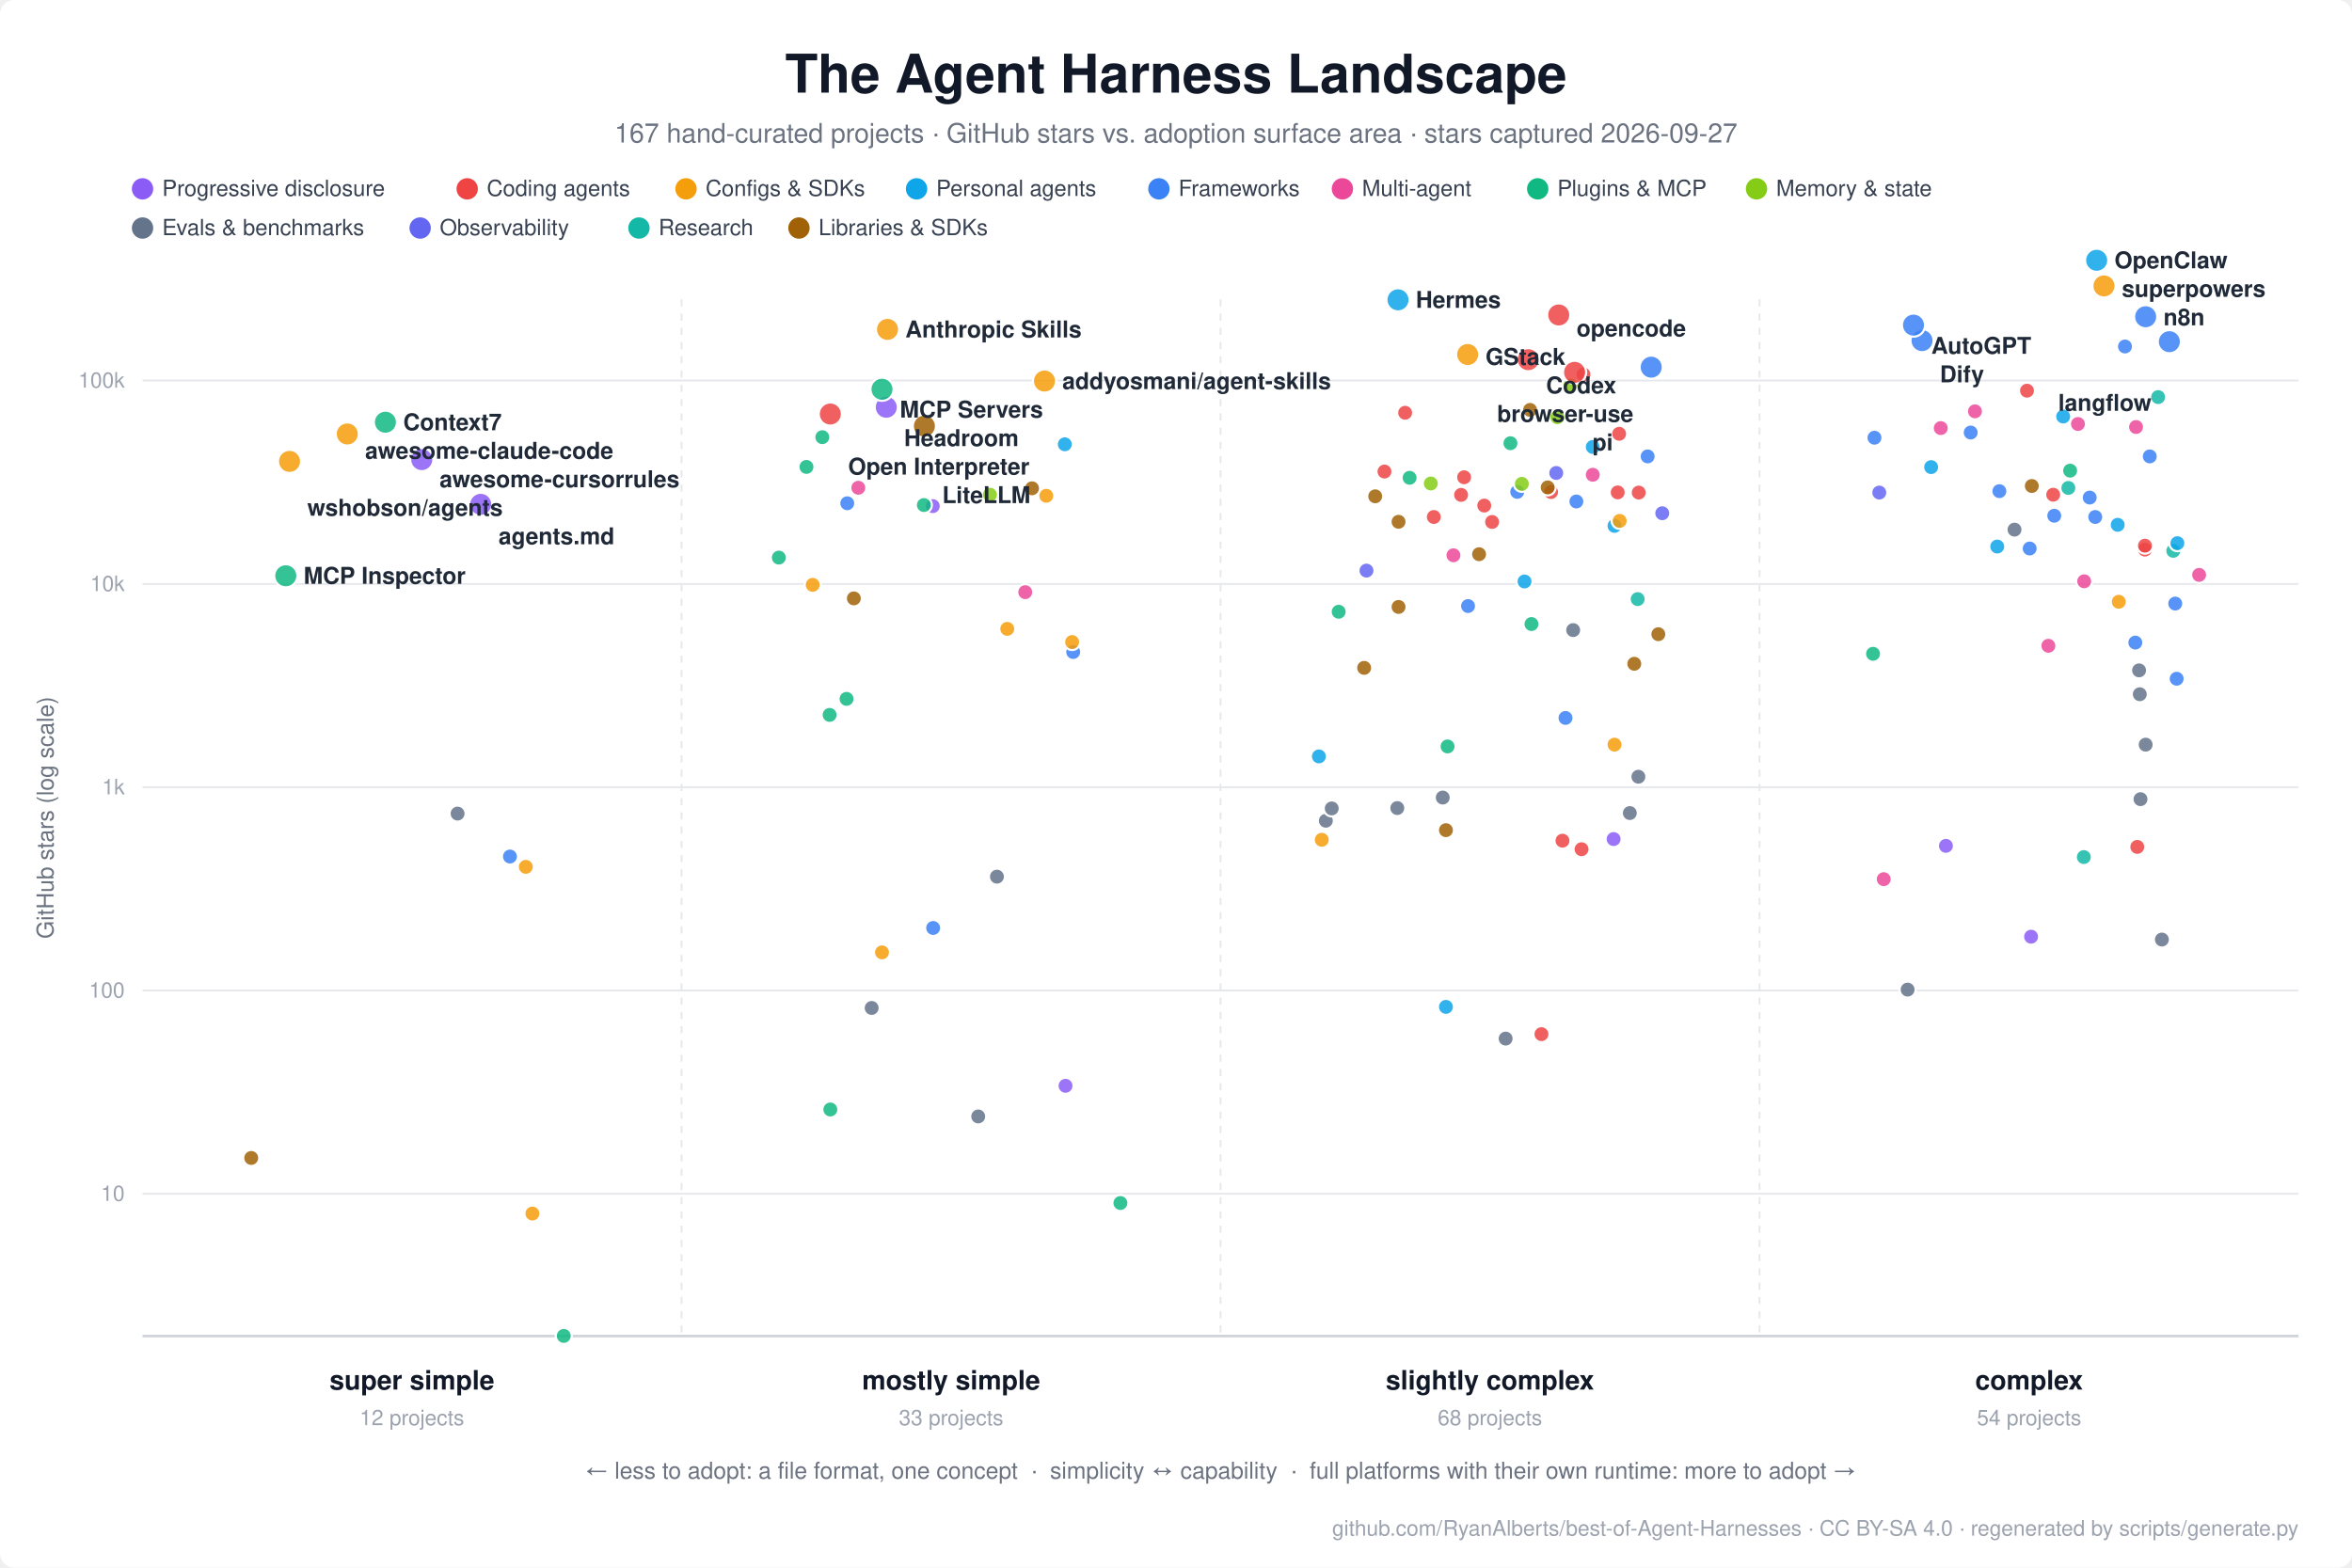
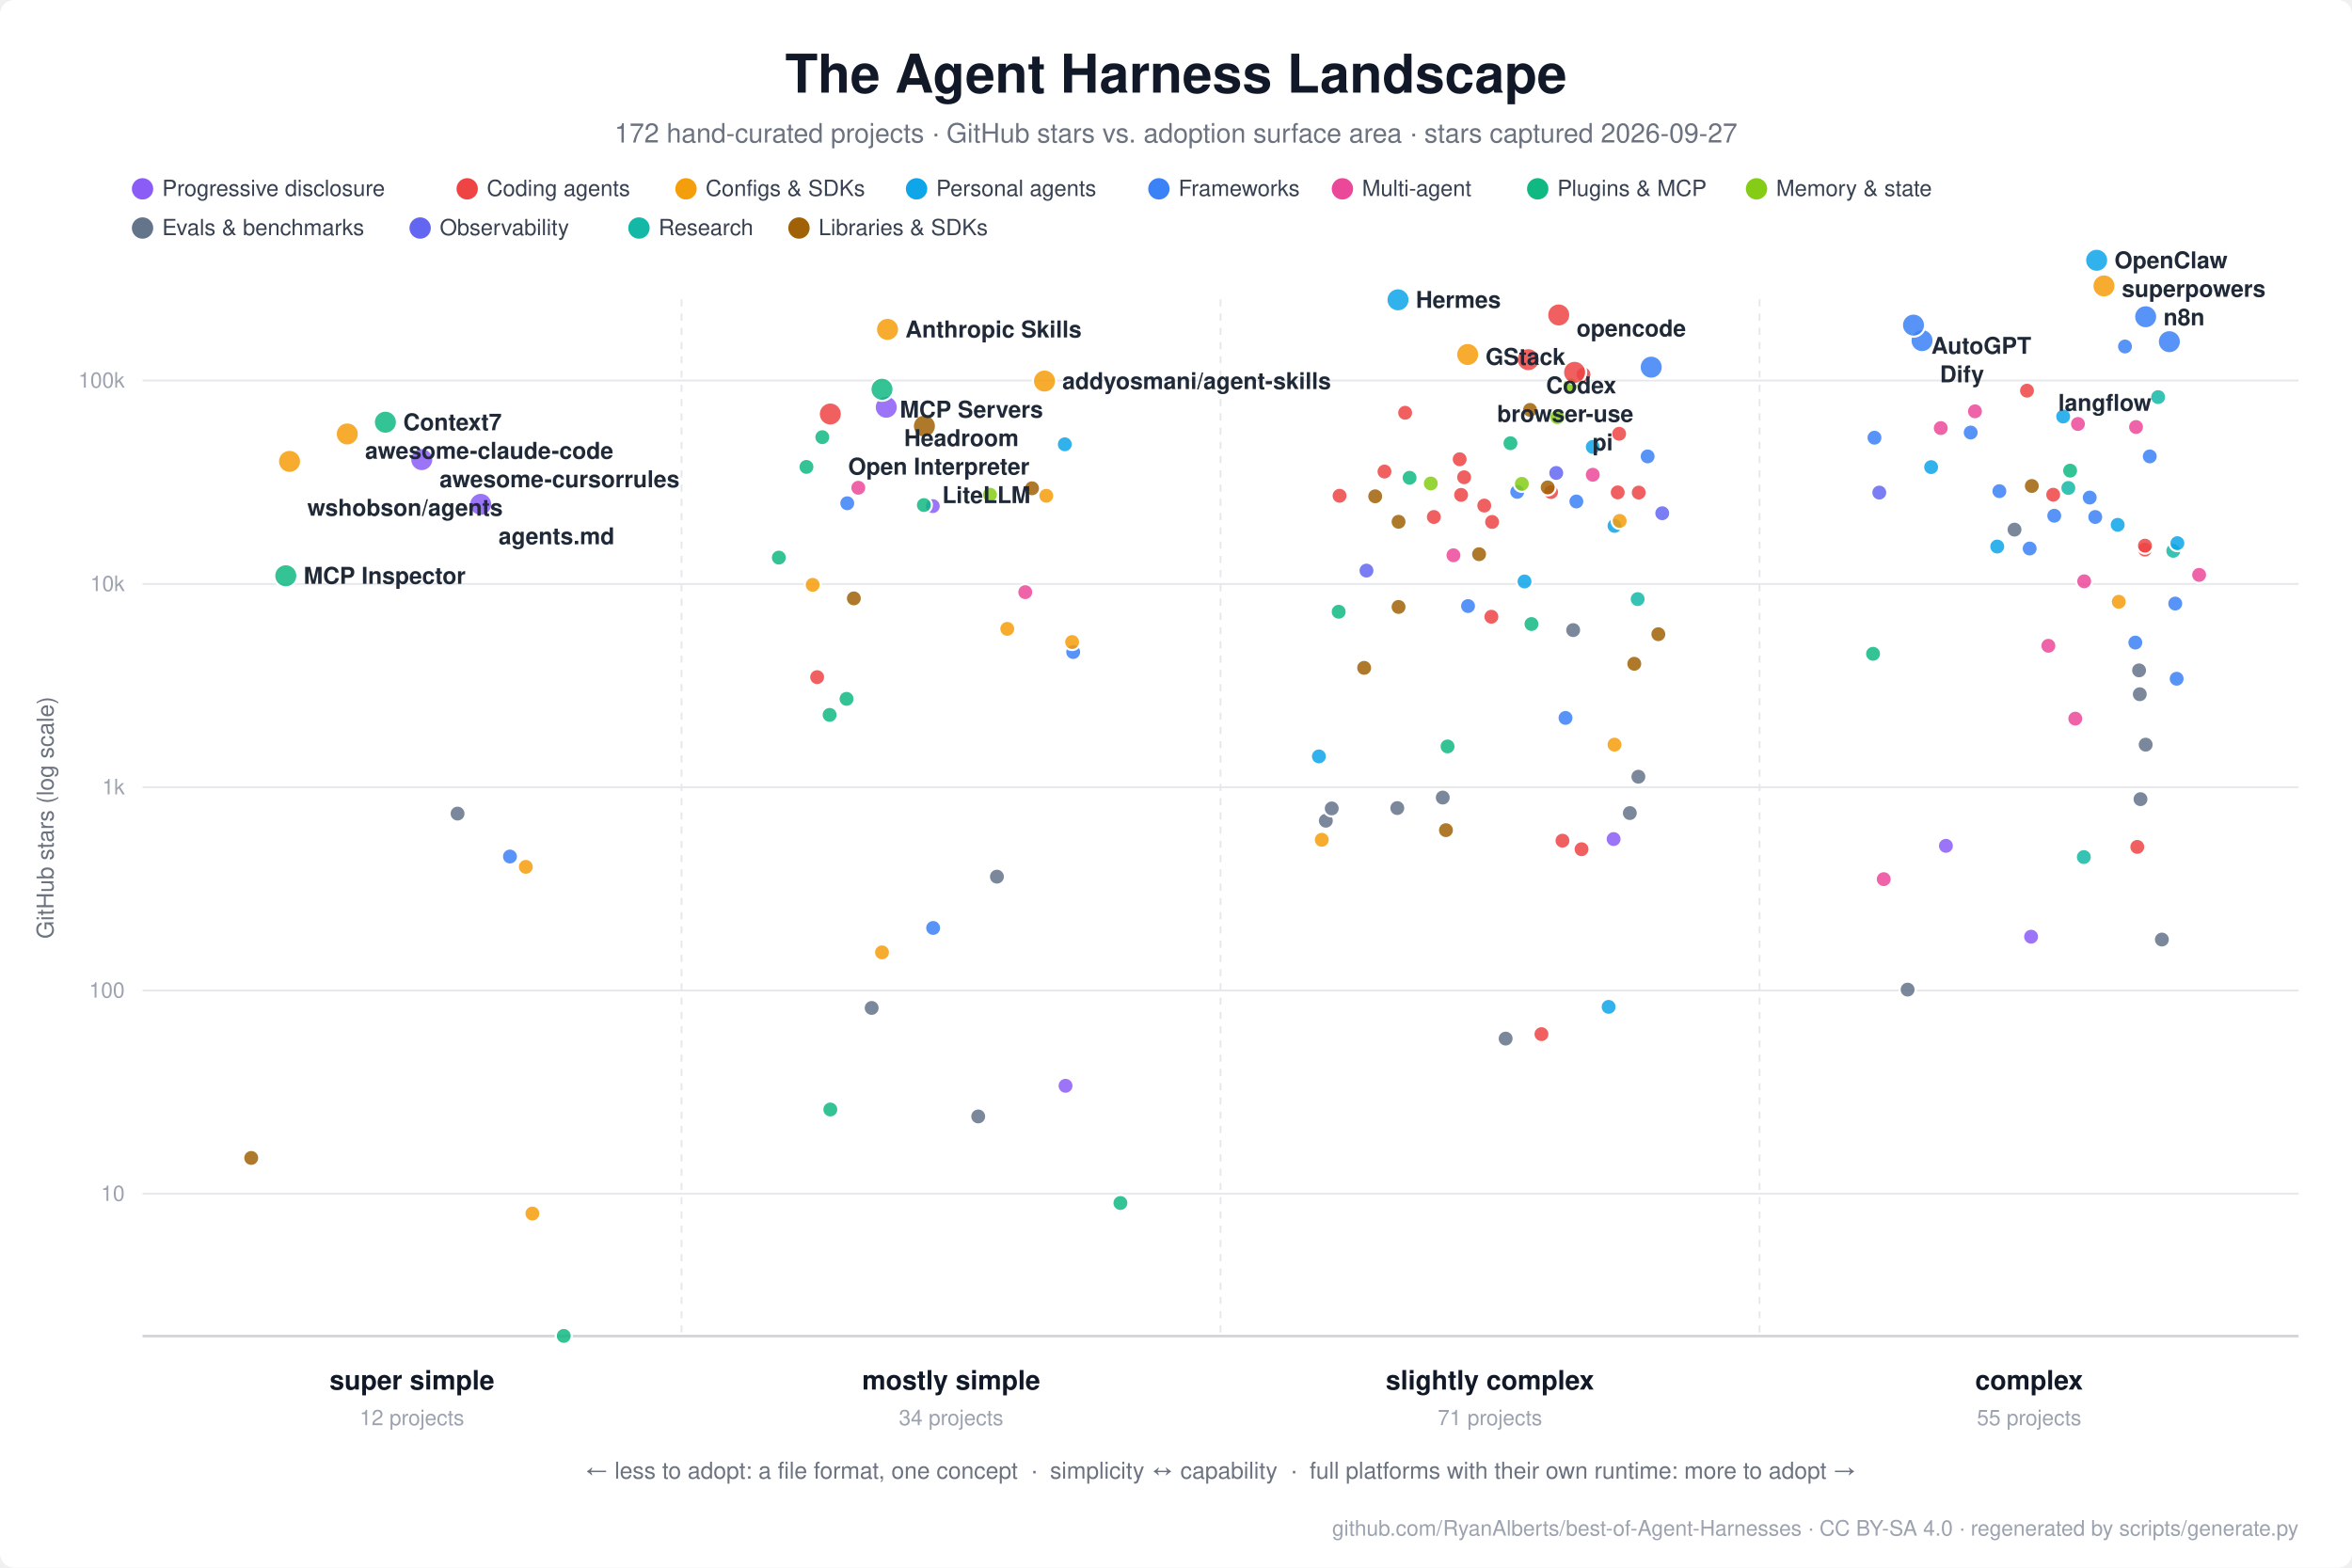
<svg xmlns="http://www.w3.org/2000/svg" viewBox="0 0 1320 880" font-family="-apple-system, 'Segoe UI', Helvetica, Arial, sans-serif">
  <rect width="1320" height="880" fill="#ffffff" rx="8" />
  <text x="660.0" y="52" text-anchor="middle" font-size="30" font-weight="700" fill="#111827">The Agent Harness Landscape</text>
-   <text x="660.0" y="80" text-anchor="middle" font-size="15" fill="#6b7280">167 hand-curated projects · GitHub stars vs. adoption surface area · stars captured 2026-09-27</text>
+   <text x="660.0" y="80" text-anchor="middle" font-size="15" fill="#6b7280">172 hand-curated projects · GitHub stars vs. adoption surface area · stars captured 2026-09-27</text>
  <circle cx="80" cy="106" r="6" fill="#8b5cf6" />
  <text x="91" y="110" font-size="12.5" fill="#374151">Progressive disclosure</text>
  <circle cx="262.2" cy="106" r="6" fill="#ef4444" />
  <text x="273.2" y="110" font-size="12.5" fill="#374151">Coding agents</text>
  <circle cx="385.0" cy="106" r="6" fill="#f59e0b" />
  <text x="396.0" y="110" font-size="12.5" fill="#374151">Configs &amp; SDKs</text>
  <circle cx="514.4" cy="106" r="6" fill="#0ea5e9" />
  <text x="525.4" y="110" font-size="12.5" fill="#374151">Personal agents</text>
  <circle cx="650.4" cy="106" r="6" fill="#3b82f6" />
  <text x="661.4" y="110" font-size="12.5" fill="#374151">Frameworks</text>
  <circle cx="753.4" cy="106" r="6" fill="#ec4899" />
  <text x="764.4" y="110" font-size="12.5" fill="#374151">Multi-agent</text>
  <circle cx="863.0" cy="106" r="6" fill="#10b981" />
  <text x="874.0" y="110" font-size="12.5" fill="#374151">Plugins &amp; MCP</text>
  <circle cx="985.8" cy="106" r="6" fill="#84cc16" />
  <text x="996.8" y="110" font-size="12.5" fill="#374151">Memory &amp; state</text>
  <circle cx="80" cy="128" r="6" fill="#64748b" />
  <text x="91" y="132" font-size="12.5" fill="#374151">Evals &amp; benchmarks</text>
  <circle cx="235.8" cy="128" r="6" fill="#6366f1" />
  <text x="246.8" y="132" font-size="12.5" fill="#374151">Observability</text>
  <circle cx="358.6" cy="128" r="6" fill="#14b8a6" />
  <text x="369.6" y="132" font-size="12.5" fill="#374151">Research</text>
  <circle cx="448.4" cy="128" r="6" fill="#a16207" />
  <text x="459.4" y="132" font-size="12.5" fill="#374151">Libraries &amp; SDKs</text>
  <line x1="80" y1="670.1" x2="1290" y2="670.1" stroke="#e5e7eb" stroke-width="1" />
  <text x="70" y="674.1" text-anchor="end" font-size="12" fill="#9ca3af">10</text>
  <line x1="80" y1="556.0" x2="1290" y2="556.0" stroke="#e5e7eb" stroke-width="1" />
  <text x="70" y="560.0" text-anchor="end" font-size="12" fill="#9ca3af">100</text>
  <line x1="80" y1="441.9" x2="1290" y2="441.9" stroke="#e5e7eb" stroke-width="1" />
  <text x="70" y="445.9" text-anchor="end" font-size="12" fill="#9ca3af">1k</text>
  <line x1="80" y1="327.8" x2="1290" y2="327.8" stroke="#e5e7eb" stroke-width="1" />
  <text x="70" y="331.8" text-anchor="end" font-size="12" fill="#9ca3af">10k</text>
  <line x1="80" y1="213.6" x2="1290" y2="213.6" stroke="#e5e7eb" stroke-width="1" />
  <text x="70" y="217.6" text-anchor="end" font-size="12" fill="#9ca3af">100k</text>
  <text x="30" y="459" font-size="13" fill="#6b7280" transform="rotate(-90 30 459)" text-anchor="middle">GitHub stars (log scale)</text>
  <text x="231.2" y="780" text-anchor="middle" font-size="15" font-weight="600" fill="#111827">super simple</text>
  <text x="231.2" y="800" text-anchor="middle" font-size="12" fill="#9ca3af">12 projects</text>
  <line x1="382.5" y1="168" x2="382.5" y2="750" stroke="#e5e7eb" stroke-width="1" stroke-dasharray="4 4" />
  <text x="533.8" y="780" text-anchor="middle" font-size="15" font-weight="600" fill="#111827">mostly simple</text>
-   <text x="533.8" y="800" text-anchor="middle" font-size="12" fill="#9ca3af">33 projects</text>
+   <text x="533.8" y="800" text-anchor="middle" font-size="12" fill="#9ca3af">34 projects</text>
  <line x1="685.0" y1="168" x2="685.0" y2="750" stroke="#e5e7eb" stroke-width="1" stroke-dasharray="4 4" />
  <text x="836.2" y="780" text-anchor="middle" font-size="15" font-weight="600" fill="#111827">slightly complex</text>
-   <text x="836.2" y="800" text-anchor="middle" font-size="12" fill="#9ca3af">68 projects</text>
+   <text x="836.2" y="800" text-anchor="middle" font-size="12" fill="#9ca3af">71 projects</text>
  <line x1="987.5" y1="168" x2="987.5" y2="750" stroke="#e5e7eb" stroke-width="1" stroke-dasharray="4 4" />
  <text x="1138.8" y="780" text-anchor="middle" font-size="15" font-weight="600" fill="#111827">complex</text>
-   <text x="1138.8" y="800" text-anchor="middle" font-size="12" fill="#9ca3af">54 projects</text>
+   <text x="1138.8" y="800" text-anchor="middle" font-size="12" fill="#9ca3af">55 projects</text>
  <line x1="80" y1="750" x2="1290" y2="750" stroke="#d1d5db" stroke-width="1.5" />
  <text x="685.0" y="830" text-anchor="middle" font-size="13" fill="#6b7280">←  less to adopt: a file format, one concept  ·  simplicity ↔ capability  ·  full platforms with their own runtime: more to adopt  →</text>
  <circle cx="316.4" cy="749.9" r="4.5" fill="#10b981" fill-opacity="0.85" stroke="#ffffff" stroke-width="1.2" />
  <circle cx="298.8" cy="681.2" r="4.5" fill="#f59e0b" fill-opacity="0.85" stroke="#ffffff" stroke-width="1.2" />
  <circle cx="628.8" cy="675.3" r="4.5" fill="#10b981" fill-opacity="0.85" stroke="#ffffff" stroke-width="1.2" />
  <circle cx="141.0" cy="650.0" r="4.5" fill="#a16207" fill-opacity="0.85" stroke="#ffffff" stroke-width="1.2" />
  <circle cx="549.0" cy="626.7" r="4.5" fill="#64748b" fill-opacity="0.85" stroke="#ffffff" stroke-width="1.2" />
  <circle cx="466.0" cy="622.8" r="4.5" fill="#10b981" fill-opacity="0.85" stroke="#ffffff" stroke-width="1.2" />
  <circle cx="598.0" cy="609.5" r="4.5" fill="#8b5cf6" fill-opacity="0.85" stroke="#ffffff" stroke-width="1.2" />
  <circle cx="845.0" cy="583.0" r="4.5" fill="#64748b" fill-opacity="0.85" stroke="#ffffff" stroke-width="1.2" />
  <circle cx="865.1" cy="580.5" r="4.5" fill="#ef4444" fill-opacity="0.85" stroke="#ffffff" stroke-width="1.2" />
  <circle cx="489.2" cy="565.8" r="4.5" fill="#64748b" fill-opacity="0.85" stroke="#ffffff" stroke-width="1.2" />
-   <circle cx="811.5" cy="565.2" r="4.5" fill="#0ea5e9" fill-opacity="0.85" stroke="#ffffff" stroke-width="1.2" />
+   <circle cx="902.8" cy="565.2" r="4.5" fill="#0ea5e9" fill-opacity="0.85" stroke="#ffffff" stroke-width="1.2" />
  <circle cx="1070.6" cy="555.5" r="4.5" fill="#64748b" fill-opacity="0.85" stroke="#ffffff" stroke-width="1.2" />
  <circle cx="495.0" cy="534.6" r="4.5" fill="#f59e0b" fill-opacity="0.85" stroke="#ffffff" stroke-width="1.2" />
  <circle cx="1213.3" cy="527.4" r="4.5" fill="#64748b" fill-opacity="0.85" stroke="#ffffff" stroke-width="1.2" />
  <circle cx="1139.9" cy="525.8" r="4.5" fill="#8b5cf6" fill-opacity="0.85" stroke="#ffffff" stroke-width="1.2" />
  <circle cx="523.7" cy="520.9" r="4.5" fill="#3b82f6" fill-opacity="0.85" stroke="#ffffff" stroke-width="1.2" />
  <circle cx="1057.2" cy="493.5" r="4.5" fill="#ec4899" fill-opacity="0.85" stroke="#ffffff" stroke-width="1.2" />
  <circle cx="559.5" cy="492.1" r="4.5" fill="#64748b" fill-opacity="0.85" stroke="#ffffff" stroke-width="1.2" />
  <circle cx="295.1" cy="486.6" r="4.5" fill="#f59e0b" fill-opacity="0.85" stroke="#ffffff" stroke-width="1.2" />
  <circle cx="1169.5" cy="481.1" r="4.5" fill="#14b8a6" fill-opacity="0.85" stroke="#ffffff" stroke-width="1.2" />
  <circle cx="286.2" cy="480.8" r="4.5" fill="#3b82f6" fill-opacity="0.85" stroke="#ffffff" stroke-width="1.2" />
  <circle cx="887.6" cy="476.7" r="4.5" fill="#ef4444" fill-opacity="0.85" stroke="#ffffff" stroke-width="1.2" />
  <circle cx="1199.5" cy="475.4" r="4.5" fill="#ef4444" fill-opacity="0.85" stroke="#ffffff" stroke-width="1.2" />
  <circle cx="1092.1" cy="474.8" r="4.5" fill="#8b5cf6" fill-opacity="0.85" stroke="#ffffff" stroke-width="1.2" />
  <circle cx="876.9" cy="471.9" r="4.5" fill="#ef4444" fill-opacity="0.85" stroke="#ffffff" stroke-width="1.2" />
  <circle cx="741.8" cy="471.4" r="4.5" fill="#f59e0b" fill-opacity="0.85" stroke="#ffffff" stroke-width="1.2" />
  <circle cx="905.6" cy="471.0" r="4.5" fill="#8b5cf6" fill-opacity="0.85" stroke="#ffffff" stroke-width="1.2" />
  <circle cx="811.5" cy="466.0" r="4.5" fill="#a16207" fill-opacity="0.85" stroke="#ffffff" stroke-width="1.2" />
  <circle cx="744.1" cy="460.7" r="4.5" fill="#64748b" fill-opacity="0.85" stroke="#ffffff" stroke-width="1.2" />
  <circle cx="256.8" cy="456.7" r="4.5" fill="#64748b" fill-opacity="0.85" stroke="#ffffff" stroke-width="1.2" />
  <circle cx="914.7" cy="456.4" r="4.5" fill="#64748b" fill-opacity="0.85" stroke="#ffffff" stroke-width="1.2" />
  <circle cx="747.4" cy="453.8" r="4.5" fill="#64748b" fill-opacity="0.85" stroke="#ffffff" stroke-width="1.2" />
  <circle cx="784.2" cy="453.6" r="4.5" fill="#64748b" fill-opacity="0.85" stroke="#ffffff" stroke-width="1.2" />
  <circle cx="1201.3" cy="448.6" r="4.5" fill="#64748b" fill-opacity="0.85" stroke="#ffffff" stroke-width="1.2" />
  <circle cx="809.7" cy="447.7" r="4.5" fill="#64748b" fill-opacity="0.85" stroke="#ffffff" stroke-width="1.2" />
  <circle cx="919.5" cy="436.0" r="4.5" fill="#64748b" fill-opacity="0.85" stroke="#ffffff" stroke-width="1.2" />
  <circle cx="740.2" cy="424.6" r="4.5" fill="#0ea5e9" fill-opacity="0.85" stroke="#ffffff" stroke-width="1.2" />
  <circle cx="812.4" cy="419.0" r="4.5" fill="#10b981" fill-opacity="0.85" stroke="#ffffff" stroke-width="1.2" />
  <circle cx="1204.2" cy="418.0" r="4.5" fill="#64748b" fill-opacity="0.85" stroke="#ffffff" stroke-width="1.2" />
  <circle cx="906.1" cy="418.0" r="4.5" fill="#f59e0b" fill-opacity="0.85" stroke="#ffffff" stroke-width="1.2" />
+   <circle cx="1164.7" cy="403.4" r="4.5" fill="#ec4899" fill-opacity="0.85" stroke="#ffffff" stroke-width="1.2" />
  <circle cx="878.6" cy="403.0" r="4.5" fill="#3b82f6" fill-opacity="0.85" stroke="#ffffff" stroke-width="1.2" />
  <circle cx="465.6" cy="401.3" r="4.5" fill="#10b981" fill-opacity="0.85" stroke="#ffffff" stroke-width="1.2" />
  <circle cx="475.1" cy="392.3" r="4.5" fill="#10b981" fill-opacity="0.85" stroke="#ffffff" stroke-width="1.2" />
  <circle cx="1200.9" cy="389.7" r="4.5" fill="#64748b" fill-opacity="0.85" stroke="#ffffff" stroke-width="1.2" />
  <circle cx="1221.6" cy="381.0" r="4.5" fill="#3b82f6" fill-opacity="0.85" stroke="#ffffff" stroke-width="1.2" />
+   <circle cx="458.6" cy="380.1" r="4.5" fill="#ef4444" fill-opacity="0.85" stroke="#ffffff" stroke-width="1.2" />
  <circle cx="1200.5" cy="376.3" r="4.5" fill="#64748b" fill-opacity="0.85" stroke="#ffffff" stroke-width="1.2" />
  <circle cx="765.6" cy="374.9" r="4.5" fill="#a16207" fill-opacity="0.85" stroke="#ffffff" stroke-width="1.2" />
  <circle cx="917.2" cy="372.6" r="4.5" fill="#a16207" fill-opacity="0.85" stroke="#ffffff" stroke-width="1.2" />
  <circle cx="1051.2" cy="367.0" r="4.5" fill="#10b981" fill-opacity="0.85" stroke="#ffffff" stroke-width="1.2" />
  <circle cx="602.3" cy="366.0" r="4.5" fill="#3b82f6" fill-opacity="0.85" stroke="#ffffff" stroke-width="1.2" />
  <circle cx="1149.6" cy="362.5" r="4.5" fill="#ec4899" fill-opacity="0.85" stroke="#ffffff" stroke-width="1.2" />
  <circle cx="1198.4" cy="360.7" r="4.5" fill="#3b82f6" fill-opacity="0.85" stroke="#ffffff" stroke-width="1.2" />
  <circle cx="601.7" cy="360.4" r="4.5" fill="#f59e0b" fill-opacity="0.85" stroke="#ffffff" stroke-width="1.2" />
  <circle cx="930.7" cy="356.0" r="4.5" fill="#a16207" fill-opacity="0.85" stroke="#ffffff" stroke-width="1.2" />
  <circle cx="882.9" cy="353.7" r="4.5" fill="#64748b" fill-opacity="0.85" stroke="#ffffff" stroke-width="1.2" />
  <circle cx="565.3" cy="353.0" r="4.5" fill="#f59e0b" fill-opacity="0.85" stroke="#ffffff" stroke-width="1.2" />
  <circle cx="859.5" cy="350.3" r="4.5" fill="#10b981" fill-opacity="0.85" stroke="#ffffff" stroke-width="1.2" />
+   <circle cx="837.0" cy="346.2" r="4.5" fill="#ef4444" fill-opacity="0.85" stroke="#ffffff" stroke-width="1.2" />
  <circle cx="751.3" cy="343.4" r="4.5" fill="#10b981" fill-opacity="0.85" stroke="#ffffff" stroke-width="1.2" />
  <circle cx="784.9" cy="340.7" r="4.5" fill="#a16207" fill-opacity="0.85" stroke="#ffffff" stroke-width="1.2" />
  <circle cx="823.9" cy="340.2" r="4.5" fill="#3b82f6" fill-opacity="0.85" stroke="#ffffff" stroke-width="1.2" />
  <circle cx="1220.8" cy="338.8" r="4.5" fill="#3b82f6" fill-opacity="0.85" stroke="#ffffff" stroke-width="1.2" />
  <circle cx="1189.1" cy="337.8" r="4.5" fill="#f59e0b" fill-opacity="0.85" stroke="#ffffff" stroke-width="1.2" />
  <circle cx="919.1" cy="336.3" r="4.5" fill="#14b8a6" fill-opacity="0.85" stroke="#ffffff" stroke-width="1.2" />
  <circle cx="479.2" cy="335.9" r="4.5" fill="#a16207" fill-opacity="0.85" stroke="#ffffff" stroke-width="1.2" />
  <circle cx="575.4" cy="332.4" r="4.5" fill="#ec4899" fill-opacity="0.85" stroke="#ffffff" stroke-width="1.2" />
  <circle cx="456.1" cy="328.3" r="4.5" fill="#f59e0b" fill-opacity="0.85" stroke="#ffffff" stroke-width="1.2" />
  <circle cx="855.6" cy="326.4" r="4.5" fill="#0ea5e9" fill-opacity="0.85" stroke="#ffffff" stroke-width="1.2" />
  <circle cx="1169.7" cy="326.3" r="4.5" fill="#ec4899" fill-opacity="0.85" stroke="#ffffff" stroke-width="1.2" />
  <circle cx="160.4" cy="323.2" r="6.5" fill="#10b981" fill-opacity="0.85" stroke="#ffffff" stroke-width="1.2" />
  <circle cx="1234.2" cy="322.7" r="4.5" fill="#ec4899" fill-opacity="0.85" stroke="#ffffff" stroke-width="1.2" />
  <circle cx="766.9" cy="320.3" r="4.5" fill="#6366f1" fill-opacity="0.85" stroke="#ffffff" stroke-width="1.2" />
  <circle cx="437.1" cy="313.0" r="4.5" fill="#10b981" fill-opacity="0.85" stroke="#ffffff" stroke-width="1.2" />
  <circle cx="815.7" cy="311.7" r="4.5" fill="#ec4899" fill-opacity="0.85" stroke="#ffffff" stroke-width="1.2" />
  <circle cx="830.1" cy="311.1" r="4.5" fill="#a16207" fill-opacity="0.85" stroke="#ffffff" stroke-width="1.2" />
  <circle cx="1219.7" cy="309.2" r="4.5" fill="#14b8a6" fill-opacity="0.85" stroke="#ffffff" stroke-width="1.2" />
  <circle cx="1203.8" cy="308.5" r="4.5" fill="#ef4444" fill-opacity="0.85" stroke="#ffffff" stroke-width="1.2" />
  <circle cx="1139.1" cy="307.9" r="4.5" fill="#3b82f6" fill-opacity="0.85" stroke="#ffffff" stroke-width="1.2" />
  <circle cx="1120.9" cy="306.8" r="4.5" fill="#0ea5e9" fill-opacity="0.85" stroke="#ffffff" stroke-width="1.2" />
  <circle cx="1203.8" cy="306.3" r="4.5" fill="#ef4444" fill-opacity="0.85" stroke="#ffffff" stroke-width="1.2" />
  <circle cx="1222.0" cy="304.9" r="4.5" fill="#0ea5e9" fill-opacity="0.85" stroke="#ffffff" stroke-width="1.2" />
  <circle cx="1130.6" cy="297.3" r="4.5" fill="#64748b" fill-opacity="0.85" stroke="#ffffff" stroke-width="1.2" />
  <circle cx="906.1" cy="295.2" r="4.5" fill="#0ea5e9" fill-opacity="0.85" stroke="#ffffff" stroke-width="1.2" />
  <circle cx="1188.5" cy="294.6" r="4.5" fill="#0ea5e9" fill-opacity="0.85" stroke="#ffffff" stroke-width="1.2" />
  <circle cx="837.4" cy="293.0" r="4.5" fill="#ef4444" fill-opacity="0.85" stroke="#ffffff" stroke-width="1.2" />
  <circle cx="784.9" cy="292.9" r="4.5" fill="#a16207" fill-opacity="0.85" stroke="#ffffff" stroke-width="1.2" />
  <circle cx="909.0" cy="292.4" r="4.5" fill="#f59e0b" fill-opacity="0.85" stroke="#ffffff" stroke-width="1.2" />
  <circle cx="804.7" cy="290.2" r="4.5" fill="#ef4444" fill-opacity="0.85" stroke="#ffffff" stroke-width="1.2" />
  <circle cx="1175.9" cy="290.2" r="4.5" fill="#3b82f6" fill-opacity="0.85" stroke="#ffffff" stroke-width="1.2" />
  <circle cx="1152.9" cy="289.5" r="4.5" fill="#3b82f6" fill-opacity="0.85" stroke="#ffffff" stroke-width="1.2" />
  <circle cx="932.9" cy="288.1" r="4.5" fill="#6366f1" fill-opacity="0.85" stroke="#ffffff" stroke-width="1.2" />
  <circle cx="523.5" cy="284.1" r="4.5" fill="#8b5cf6" fill-opacity="0.85" stroke="#ffffff" stroke-width="1.2" />
  <circle cx="833.0" cy="283.8" r="4.5" fill="#ef4444" fill-opacity="0.85" stroke="#ffffff" stroke-width="1.2" />
  <circle cx="518.5" cy="283.5" r="4.5" fill="#10b981" fill-opacity="0.85" stroke="#ffffff" stroke-width="1.2" />
  <circle cx="269.8" cy="283.1" r="6.5" fill="#8b5cf6" fill-opacity="0.85" stroke="#ffffff" stroke-width="1.2" />
  <circle cx="475.5" cy="282.5" r="4.5" fill="#3b82f6" fill-opacity="0.85" stroke="#ffffff" stroke-width="1.2" />
  <circle cx="884.7" cy="281.5" r="4.5" fill="#3b82f6" fill-opacity="0.85" stroke="#ffffff" stroke-width="1.2" />
  <circle cx="1172.8" cy="279.3" r="4.5" fill="#3b82f6" fill-opacity="0.85" stroke="#ffffff" stroke-width="1.2" />
  <circle cx="771.8" cy="278.6" r="4.5" fill="#a16207" fill-opacity="0.85" stroke="#ffffff" stroke-width="1.2" />
+   <circle cx="751.8" cy="278.3" r="4.5" fill="#ef4444" fill-opacity="0.85" stroke="#ffffff" stroke-width="1.2" />
  <circle cx="587.2" cy="278.3" r="4.5" fill="#f59e0b" fill-opacity="0.85" stroke="#ffffff" stroke-width="1.2" />
  <circle cx="820.0" cy="277.8" r="4.5" fill="#ef4444" fill-opacity="0.85" stroke="#ffffff" stroke-width="1.2" />
  <circle cx="1152.3" cy="277.7" r="4.5" fill="#ef4444" fill-opacity="0.85" stroke="#ffffff" stroke-width="1.2" />
  <circle cx="555.6" cy="277.7" r="4.5" fill="#84cc16" fill-opacity="0.85" stroke="#ffffff" stroke-width="1.2" />
  <circle cx="1054.7" cy="276.5" r="4.5" fill="#6366f1" fill-opacity="0.85" stroke="#ffffff" stroke-width="1.2" />
  <circle cx="919.7" cy="276.5" r="4.5" fill="#ef4444" fill-opacity="0.85" stroke="#ffffff" stroke-width="1.2" />
  <circle cx="907.9" cy="276.4" r="4.5" fill="#ef4444" fill-opacity="0.85" stroke="#ffffff" stroke-width="1.2" />
  <circle cx="870.5" cy="276.2" r="4.5" fill="#ef4444" fill-opacity="0.85" stroke="#ffffff" stroke-width="1.2" />
  <circle cx="851.5" cy="276.1" r="4.5" fill="#3b82f6" fill-opacity="0.85" stroke="#ffffff" stroke-width="1.2" />
  <circle cx="1122.1" cy="275.7" r="4.5" fill="#3b82f6" fill-opacity="0.85" stroke="#ffffff" stroke-width="1.2" />
  <circle cx="579.2" cy="274.1" r="4.5" fill="#a16207" fill-opacity="0.85" stroke="#ffffff" stroke-width="1.2" />
  <circle cx="1160.8" cy="273.9" r="4.5" fill="#14b8a6" fill-opacity="0.85" stroke="#ffffff" stroke-width="1.2" />
  <circle cx="481.7" cy="273.8" r="4.5" fill="#ec4899" fill-opacity="0.85" stroke="#ffffff" stroke-width="1.2" />
  <circle cx="868.6" cy="273.6" r="4.5" fill="#a16207" fill-opacity="0.85" stroke="#ffffff" stroke-width="1.2" />
  <circle cx="1140.3" cy="272.8" r="4.5" fill="#a16207" fill-opacity="0.85" stroke="#ffffff" stroke-width="1.2" />
  <circle cx="854.1" cy="271.6" r="4.5" fill="#84cc16" fill-opacity="0.85" stroke="#ffffff" stroke-width="1.2" />
  <circle cx="803.0" cy="271.4" r="4.5" fill="#84cc16" fill-opacity="0.85" stroke="#ffffff" stroke-width="1.2" />
  <circle cx="791.1" cy="268.2" r="4.5" fill="#10b981" fill-opacity="0.85" stroke="#ffffff" stroke-width="1.2" />
  <circle cx="821.7" cy="267.9" r="4.5" fill="#ef4444" fill-opacity="0.85" stroke="#ffffff" stroke-width="1.2" />
  <circle cx="893.9" cy="266.5" r="4.5" fill="#ec4899" fill-opacity="0.85" stroke="#ffffff" stroke-width="1.2" />
  <circle cx="873.4" cy="265.5" r="4.5" fill="#6366f1" fill-opacity="0.85" stroke="#ffffff" stroke-width="1.2" />
  <circle cx="777.0" cy="264.7" r="4.5" fill="#ef4444" fill-opacity="0.85" stroke="#ffffff" stroke-width="1.2" />
  <circle cx="1161.8" cy="264.2" r="4.5" fill="#10b981" fill-opacity="0.85" stroke="#ffffff" stroke-width="1.2" />
  <circle cx="1083.8" cy="262.2" r="4.5" fill="#0ea5e9" fill-opacity="0.85" stroke="#ffffff" stroke-width="1.2" />
  <circle cx="452.6" cy="262.1" r="4.5" fill="#10b981" fill-opacity="0.85" stroke="#ffffff" stroke-width="1.2" />
  <circle cx="162.5" cy="259.0" r="6.5" fill="#f59e0b" fill-opacity="0.85" stroke="#ffffff" stroke-width="1.2" />
  <circle cx="236.7" cy="258.0" r="6.5" fill="#8b5cf6" fill-opacity="0.85" stroke="#ffffff" stroke-width="1.2" />
+   <circle cx="819.2" cy="257.8" r="4.5" fill="#ef4444" fill-opacity="0.85" stroke="#ffffff" stroke-width="1.2" />
  <circle cx="1206.5" cy="256.2" r="4.5" fill="#3b82f6" fill-opacity="0.85" stroke="#ffffff" stroke-width="1.2" />
  <circle cx="924.7" cy="256.2" r="4.5" fill="#3b82f6" fill-opacity="0.85" stroke="#ffffff" stroke-width="1.2" />
  <circle cx="893.9" cy="250.9" r="4.5" fill="#0ea5e9" fill-opacity="0.85" stroke="#ffffff" stroke-width="1.2" />
  <circle cx="597.6" cy="249.4" r="4.5" fill="#0ea5e9" fill-opacity="0.85" stroke="#ffffff" stroke-width="1.2" />
  <circle cx="847.7" cy="248.8" r="4.5" fill="#10b981" fill-opacity="0.85" stroke="#ffffff" stroke-width="1.2" />
  <circle cx="1052.0" cy="245.7" r="4.5" fill="#3b82f6" fill-opacity="0.85" stroke="#ffffff" stroke-width="1.2" />
  <circle cx="461.5" cy="245.4" r="4.5" fill="#10b981" fill-opacity="0.85" stroke="#ffffff" stroke-width="1.2" />
  <circle cx="194.9" cy="243.6" r="6.5" fill="#f59e0b" fill-opacity="0.85" stroke="#ffffff" stroke-width="1.2" />
  <circle cx="908.7" cy="243.5" r="4.5" fill="#ef4444" fill-opacity="0.85" stroke="#ffffff" stroke-width="1.2" />
  <circle cx="1106.0" cy="242.8" r="4.5" fill="#3b82f6" fill-opacity="0.85" stroke="#ffffff" stroke-width="1.2" />
  <circle cx="1089.2" cy="240.3" r="4.5" fill="#ec4899" fill-opacity="0.85" stroke="#ffffff" stroke-width="1.2" />
  <circle cx="1198.8" cy="239.7" r="4.5" fill="#ec4899" fill-opacity="0.85" stroke="#ffffff" stroke-width="1.2" />
  <circle cx="518.8" cy="239.2" r="6.5" fill="#a16207" fill-opacity="0.85" stroke="#ffffff" stroke-width="1.2" />
  <circle cx="1166.2" cy="238.0" r="4.5" fill="#ec4899" fill-opacity="0.85" stroke="#ffffff" stroke-width="1.2" />
  <circle cx="216.3" cy="237.0" r="6.5" fill="#10b981" fill-opacity="0.85" stroke="#ffffff" stroke-width="1.2" />
  <circle cx="874.0" cy="234.2" r="4.5" fill="#84cc16" fill-opacity="0.85" stroke="#ffffff" stroke-width="1.2" />
  <circle cx="1157.9" cy="233.8" r="4.5" fill="#0ea5e9" fill-opacity="0.85" stroke="#ffffff" stroke-width="1.2" />
  <circle cx="466.0" cy="232.4" r="6.5" fill="#ef4444" fill-opacity="0.85" stroke="#ffffff" stroke-width="1.2" />
  <circle cx="788.6" cy="231.7" r="4.5" fill="#ef4444" fill-opacity="0.85" stroke="#ffffff" stroke-width="1.2" />
  <circle cx="1108.4" cy="230.9" r="4.5" fill="#ec4899" fill-opacity="0.85" stroke="#ffffff" stroke-width="1.2" />
  <circle cx="858.7" cy="230.1" r="4.5" fill="#a16207" fill-opacity="0.85" stroke="#ffffff" stroke-width="1.2" />
  <circle cx="497.4" cy="228.6" r="6.5" fill="#8b5cf6" fill-opacity="0.85" stroke="#ffffff" stroke-width="1.2" />
  <circle cx="1211.2" cy="222.9" r="4.5" fill="#14b8a6" fill-opacity="0.85" stroke="#ffffff" stroke-width="1.2" />
  <circle cx="1137.6" cy="219.3" r="4.5" fill="#ef4444" fill-opacity="0.85" stroke="#ffffff" stroke-width="1.2" />
  <circle cx="495.0" cy="218.5" r="6.5" fill="#10b981" fill-opacity="0.85" stroke="#ffffff" stroke-width="1.2" />
  <circle cx="881.4" cy="216.3" r="4.5" fill="#84cc16" fill-opacity="0.85" stroke="#ffffff" stroke-width="1.2" />
  <circle cx="586.2" cy="213.9" r="6.5" fill="#f59e0b" fill-opacity="0.85" stroke="#ffffff" stroke-width="1.2" />
  <circle cx="888.7" cy="210.2" r="4.5" fill="#ef4444" fill-opacity="0.85" stroke="#ffffff" stroke-width="1.2" />
  <circle cx="883.7" cy="209.0" r="6.5" fill="#ef4444" fill-opacity="0.85" stroke="#ffffff" stroke-width="1.2" />
  <circle cx="926.7" cy="206.1" r="6.5" fill="#3b82f6" fill-opacity="0.85" stroke="#ffffff" stroke-width="1.2" />
  <circle cx="857.7" cy="201.9" r="6.5" fill="#ef4444" fill-opacity="0.85" stroke="#ffffff" stroke-width="1.2" />
  <circle cx="823.7" cy="199.0" r="6.5" fill="#f59e0b" fill-opacity="0.85" stroke="#ffffff" stroke-width="1.2" />
  <circle cx="1192.6" cy="194.5" r="4.5" fill="#3b82f6" fill-opacity="0.85" stroke="#ffffff" stroke-width="1.2" />
  <circle cx="1217.5" cy="191.8" r="6.5" fill="#3b82f6" fill-opacity="0.85" stroke="#ffffff" stroke-width="1.2" />
  <circle cx="1078.7" cy="191.2" r="6.5" fill="#3b82f6" fill-opacity="0.85" stroke="#ffffff" stroke-width="1.2" />
  <circle cx="498.1" cy="184.9" r="6.5" fill="#f59e0b" fill-opacity="0.85" stroke="#ffffff" stroke-width="1.2" />
  <circle cx="1073.9" cy="182.5" r="6.5" fill="#3b82f6" fill-opacity="0.85" stroke="#ffffff" stroke-width="1.2" />
  <circle cx="1204.2" cy="177.8" r="6.5" fill="#3b82f6" fill-opacity="0.85" stroke="#ffffff" stroke-width="1.2" />
  <circle cx="874.8" cy="176.8" r="6.5" fill="#ef4444" fill-opacity="0.85" stroke="#ffffff" stroke-width="1.2" />
  <circle cx="784.6" cy="168.3" r="6.5" fill="#0ea5e9" fill-opacity="0.85" stroke="#ffffff" stroke-width="1.2" />
  <circle cx="1180.8" cy="160.5" r="6.5" fill="#f59e0b" fill-opacity="0.85" stroke="#ffffff" stroke-width="1.2" />
  <circle cx="1176.7" cy="146.1" r="6.5" fill="#0ea5e9" fill-opacity="0.85" stroke="#ffffff" stroke-width="1.2" />
  <text x="226.3" y="241.5" text-anchor="start" font-size="13" font-weight="600" fill="#1f2937">Context7</text>
  <text x="204.9" y="257.5" text-anchor="start" font-size="13" font-weight="600" fill="#1f2937">awesome-claude-code</text>
  <text x="246.7" y="273.5" text-anchor="start" font-size="13" font-weight="600" fill="#1f2937">awesome-cursorrules</text>
  <text x="172.5" y="289.5" text-anchor="start" font-size="13" font-weight="600" fill="#1f2937">wshobson/agents</text>
  <text x="279.8" y="305.5" text-anchor="start" font-size="13" font-weight="600" fill="#1f2937">agents.md</text>
  <text x="170.4" y="327.7" text-anchor="start" font-size="13" font-weight="600" fill="#1f2937">MCP Inspector</text>
  <text x="508.1" y="189.4" text-anchor="start" font-size="13" font-weight="600" fill="#1f2937">Anthropic Skills</text>
  <text x="596.2" y="218.4" text-anchor="start" font-size="13" font-weight="600" fill="#1f2937">addyosmani/agent-skills</text>
  <text x="505.0" y="234.4" text-anchor="start" font-size="13" font-weight="600" fill="#1f2937">MCP Servers</text>
  <text x="507.4" y="250.4" text-anchor="start" font-size="13" font-weight="600" fill="#1f2937">Headroom</text>
  <text x="476.0" y="266.4" text-anchor="start" font-size="13" font-weight="600" fill="#1f2937">Open Interpreter</text>
  <text x="528.8" y="282.4" text-anchor="start" font-size="13" font-weight="600" fill="#1f2937">LiteLLM</text>
  <text x="794.6" y="172.8" text-anchor="start" font-size="13" font-weight="600" fill="#1f2937">Hermes</text>
  <text x="884.8" y="188.8" text-anchor="start" font-size="13" font-weight="600" fill="#1f2937">opencode</text>
  <text x="833.7" y="204.8" text-anchor="start" font-size="13" font-weight="600" fill="#1f2937">GStack</text>
  <text x="867.7" y="220.8" text-anchor="start" font-size="13" font-weight="600" fill="#1f2937">Codex</text>
  <text x="916.7" y="236.8" text-anchor="end" font-size="13" font-weight="600" fill="#1f2937">browser-use</text>
  <text x="893.7" y="252.8" text-anchor="start" font-size="13" font-weight="600" fill="#1f2937">pi</text>
  <text x="1186.7" y="150.6" text-anchor="start" font-size="13" font-weight="600" fill="#1f2937">OpenClaw</text>
  <text x="1190.8" y="166.6" text-anchor="start" font-size="13" font-weight="600" fill="#1f2937">superpowers</text>
  <text x="1214.2" y="182.6" text-anchor="start" font-size="13" font-weight="600" fill="#1f2937">n8n</text>
  <text x="1083.9" y="198.6" text-anchor="start" font-size="13" font-weight="600" fill="#1f2937">AutoGPT</text>
  <text x="1088.7" y="214.6" text-anchor="start" font-size="13" font-weight="600" fill="#1f2937">Dify</text>
  <text x="1207.5" y="230.6" text-anchor="end" font-size="13" font-weight="600" fill="#1f2937">langflow</text>
  <text x="1290" y="862" text-anchor="end" font-size="12" fill="#9ca3af">github.com/RyanAlberts/best-of-Agent-Harnesses · CC BY-SA 4.0 · regenerated by scripts/generate.py</text>
</svg>
